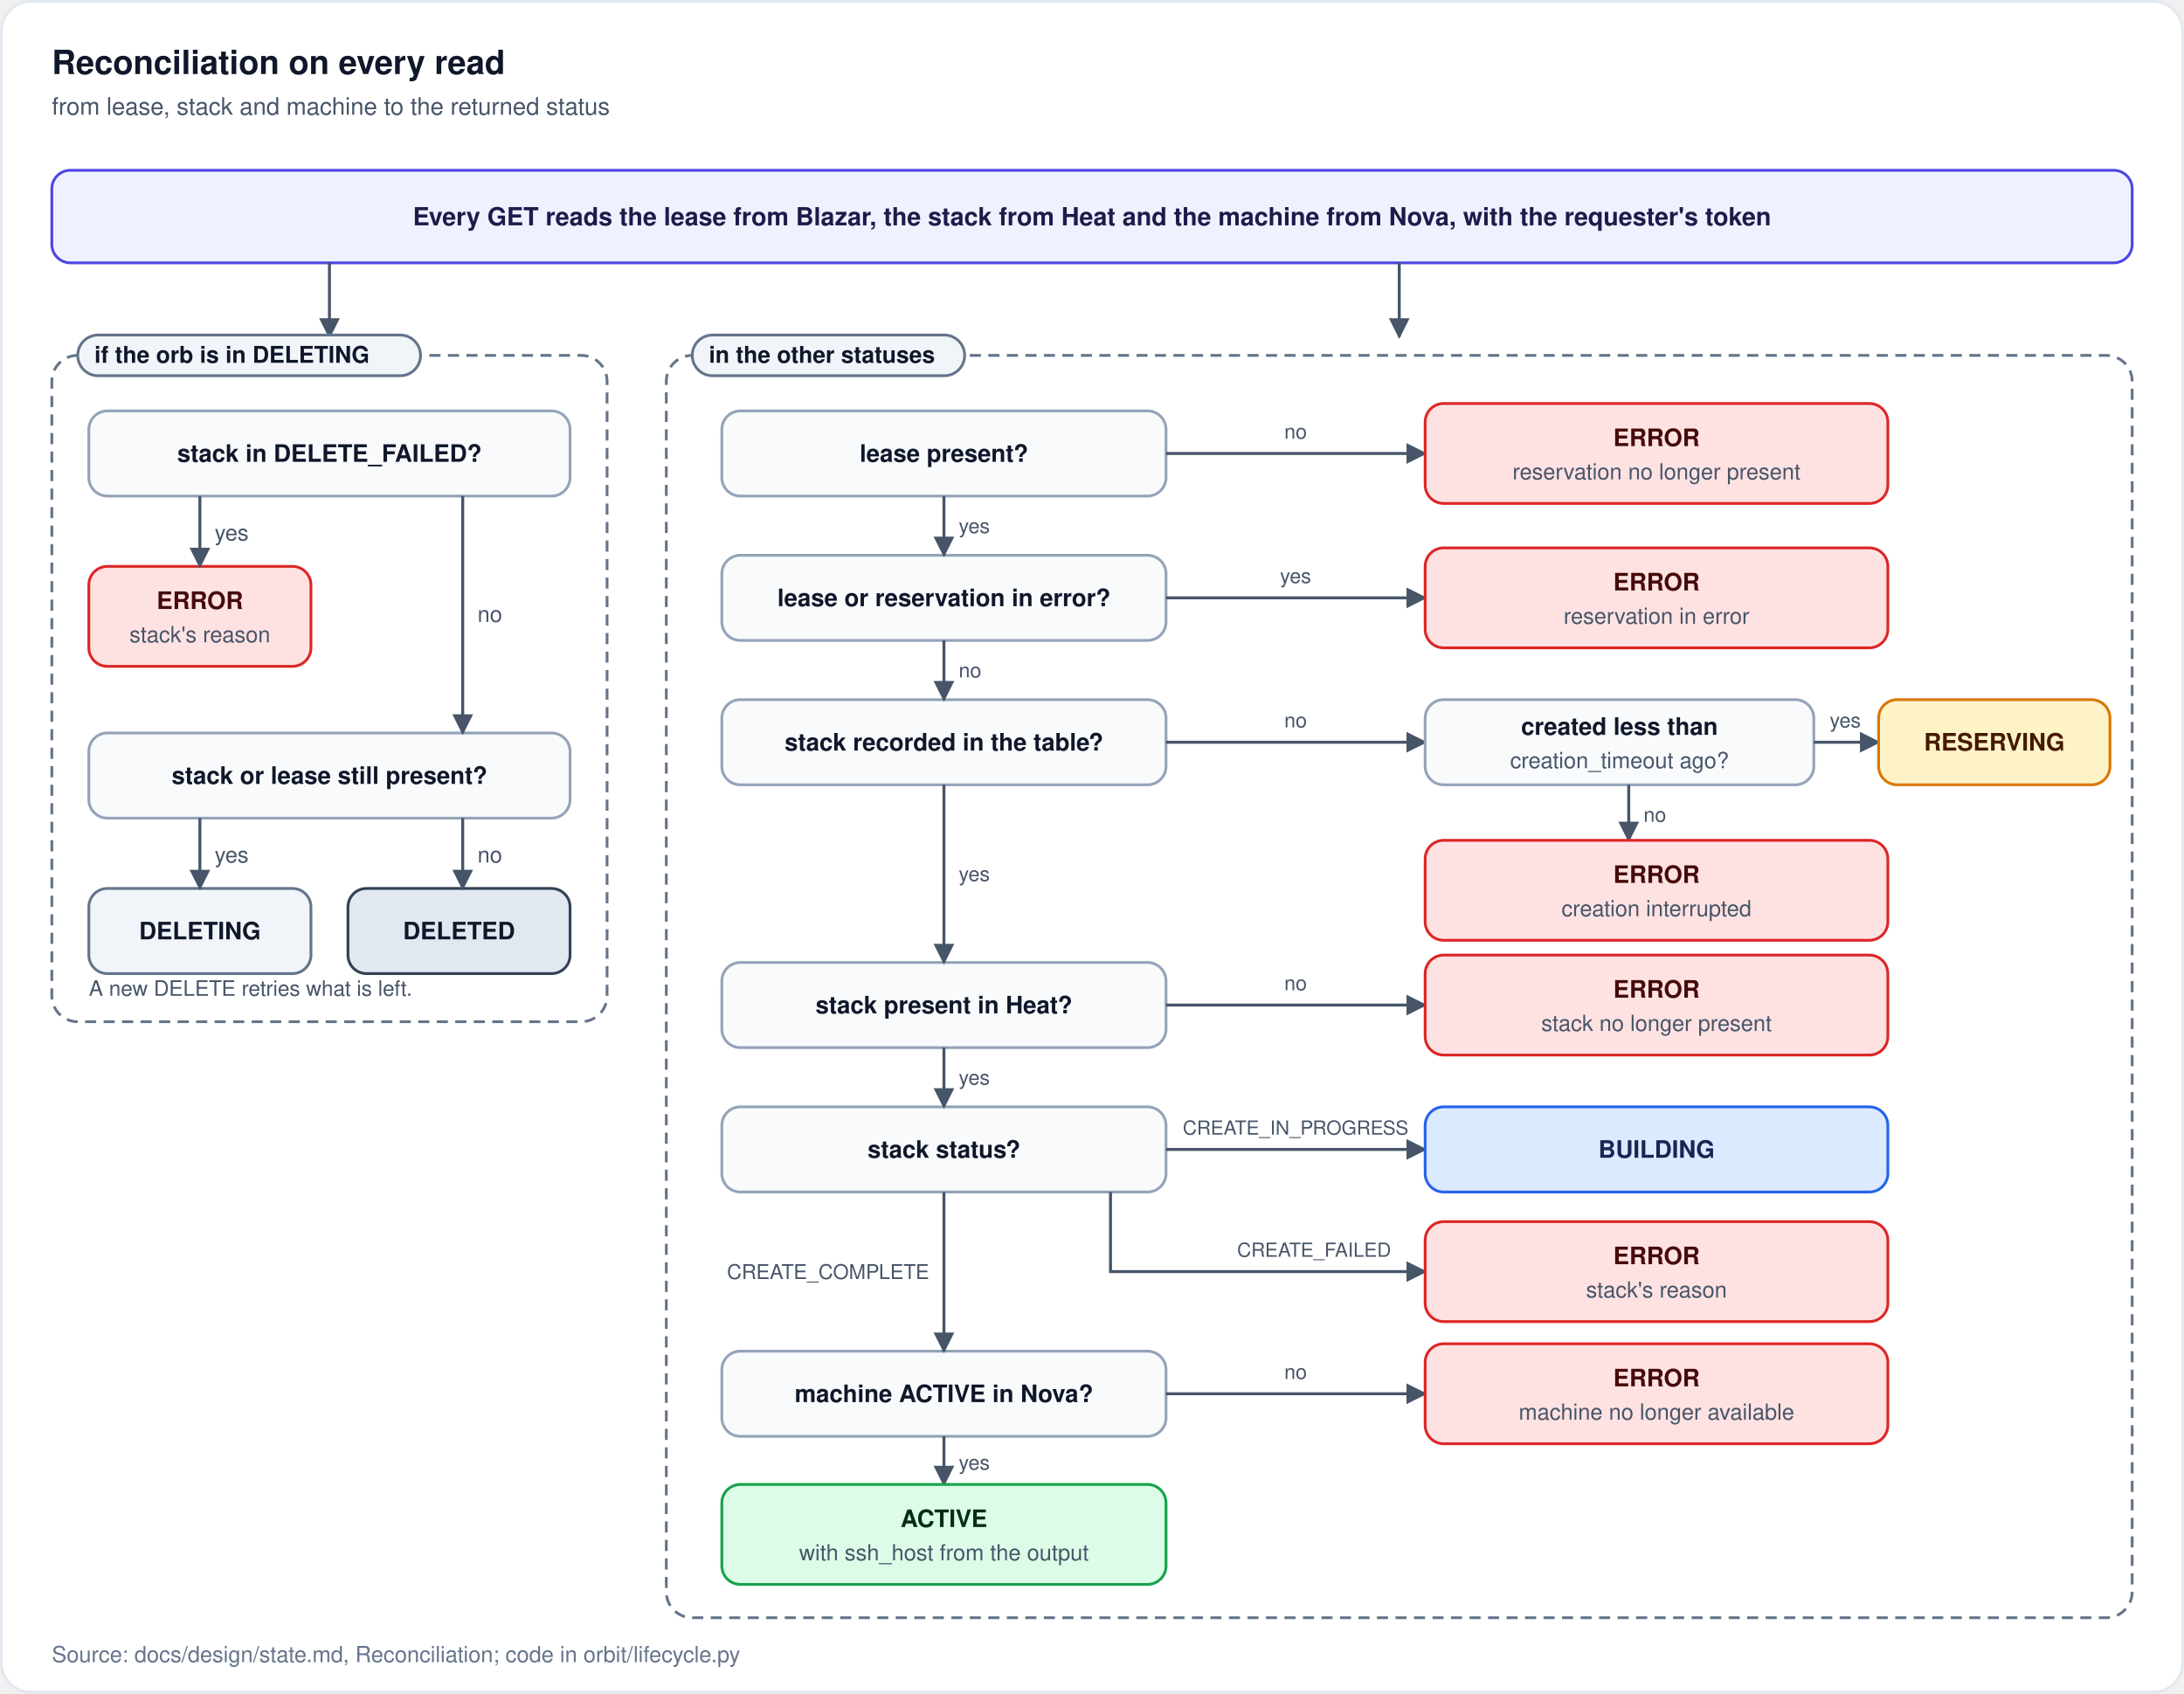
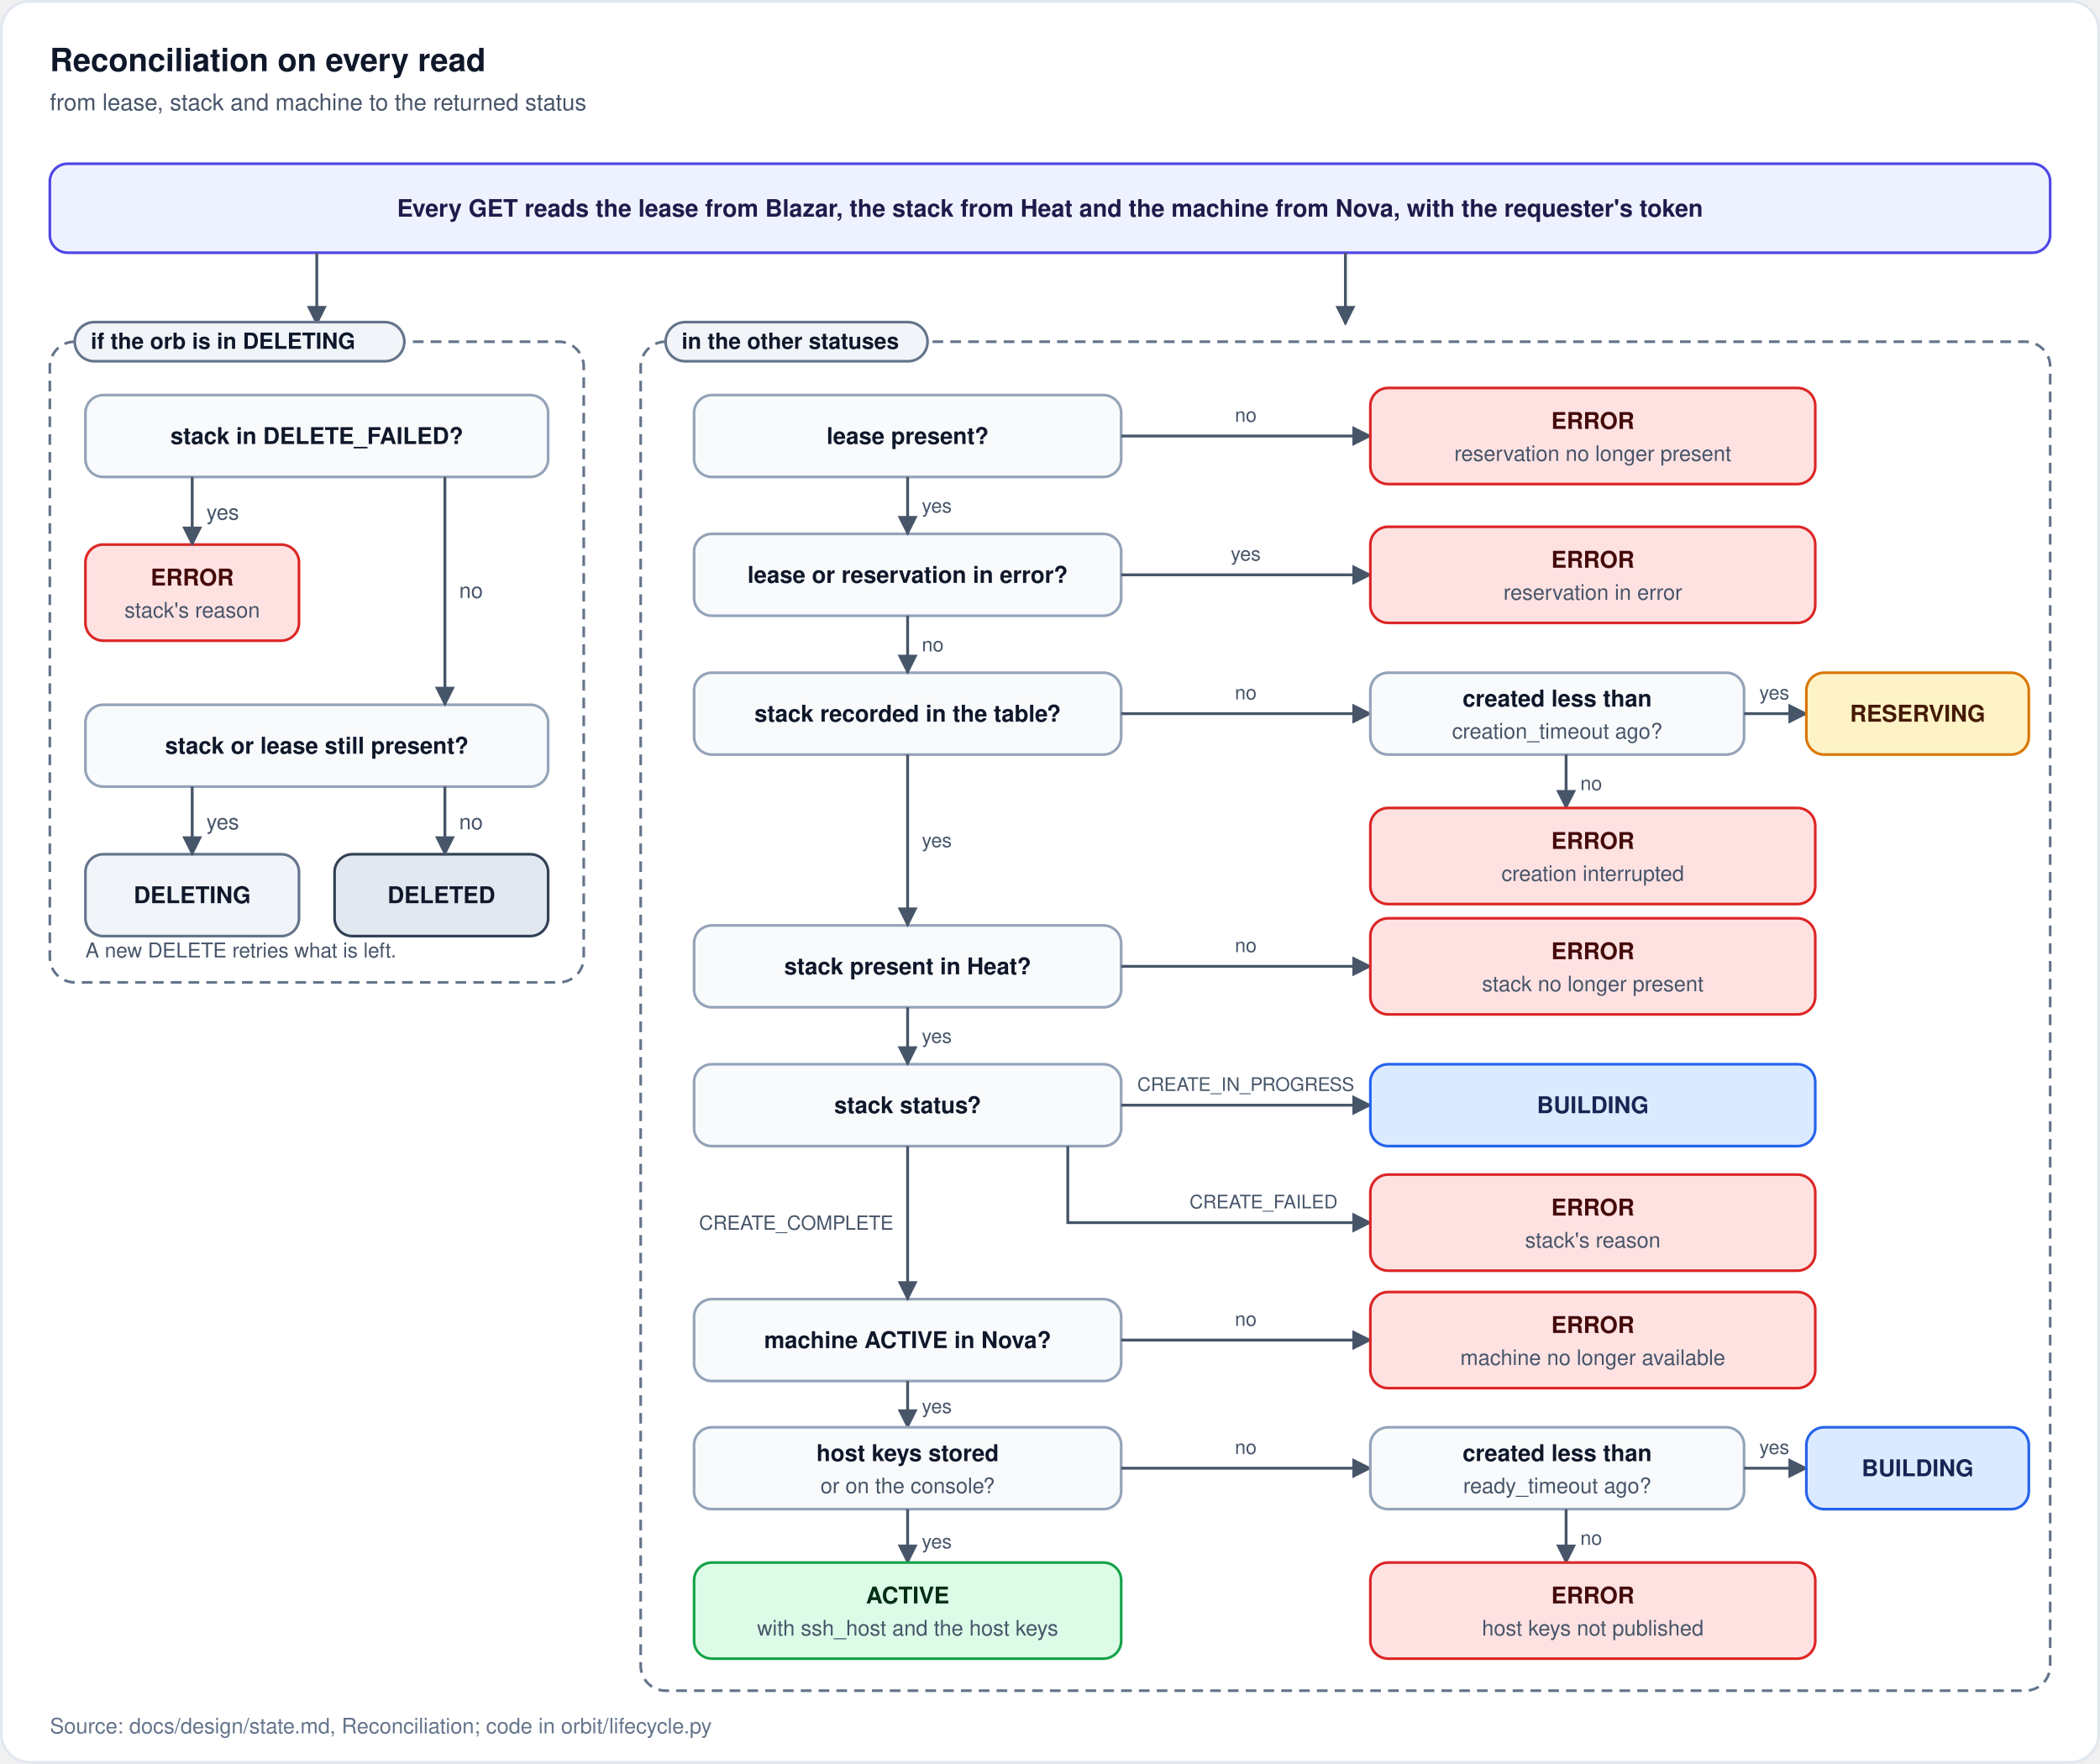
- <svg xmlns="http://www.w3.org/2000/svg" width="1180" height="915" viewBox="0 0 1180 915" role="img" aria-label="Reconciliation: how a read derives the status of an orb">
+ <svg xmlns="http://www.w3.org/2000/svg" width="1180" height="991" viewBox="0 0 1180 991" role="img" aria-label="Reconciliation: how a read derives the status of an orb">
  <defs>
    <marker id="a475569" viewBox="0 0 10 10" refX="9" refY="5" markerWidth="7" markerHeight="7" orient="auto-start-reverse">
      <path d="M0,0 L10,5 L0,10 z" fill="#475569" />
    </marker>
  </defs>
-   <rect x="0.75" y="0.75" width="1178.5" height="913.5" rx="16" fill="#ffffff" stroke="#e2e8f0" stroke-width="1.5" />
+   <rect x="0.75" y="0.75" width="1178.5" height="989.5" rx="16" fill="#ffffff" stroke="#e2e8f0" stroke-width="1.5" />
  <text x="28" y="40" font-family="-apple-system, BlinkMacSystemFont, 'Segoe UI', Helvetica, Arial, sans-serif" font-size="18" font-weight="700" fill="#0f172a">Reconciliation on every read</text>
  <text x="28" y="62" font-family="-apple-system, BlinkMacSystemFont, 'Segoe UI', Helvetica, Arial, sans-serif" font-size="13" fill="#475569">from lease, stack and machine to the returned status</text>
  <rect x="28" y="92" width="1124" height="50" rx="10" fill="#eef2ff" stroke="#4f46e5" stroke-width="1.5" />
  <text x="590.0" y="121.75" font-family="-apple-system, BlinkMacSystemFont, 'Segoe UI', Helvetica, Arial, sans-serif" font-size="13.5" font-weight="600" text-anchor="middle" fill="#1e1b4b">Every GET reads the lease from Blazar, the stack from Heat and the machine from Nova, with the requester's token</text>
  <path d="M178,142 L178,182" fill="none" stroke="#475569" stroke-width="1.6" marker-end="url(#a475569)" />
  <path d="M756,142 L756,182" fill="none" stroke="#475569" stroke-width="1.6" marker-end="url(#a475569)" />
  <rect x="28" y="192" width="300" height="360" rx="14" fill="#ffffff" stroke="#64748b" stroke-width="1.5" stroke-dasharray="6 4" />
  <rect x="42" y="181" width="185.2" height="22" rx="11" fill="#f1f5f9" stroke="#64748b" stroke-width="1.5" />
  <text x="51" y="196" font-family="-apple-system, BlinkMacSystemFont, 'Segoe UI', Helvetica, Arial, sans-serif" font-size="12.5" font-weight="600" text-anchor="start" fill="#0f172a">if the orb is in DELETING</text>
  <rect x="48" y="222" width="260" height="46" rx="10" fill="#f8fafc" stroke="#94a3b8" stroke-width="1.5" />
  <text x="178.0" y="249.5" font-family="-apple-system, BlinkMacSystemFont, 'Segoe UI', Helvetica, Arial, sans-serif" font-size="13" font-weight="600" text-anchor="middle" fill="#0f172a">stack in DELETE_FAILED?</text>
  <rect x="48" y="306" width="120" height="54" rx="10" fill="#fee2e2" stroke="#dc2626" stroke-width="1.5" />
  <text x="108.0" y="329.0" font-family="-apple-system, BlinkMacSystemFont, 'Segoe UI', Helvetica, Arial, sans-serif" font-size="13" font-weight="600" text-anchor="middle" fill="#450a0a">ERROR</text>
  <text x="108.0" y="347.0" font-family="-apple-system, BlinkMacSystemFont, 'Segoe UI', Helvetica, Arial, sans-serif" font-size="12" font-weight="normal" text-anchor="middle" fill="#475569">stack's reason</text>
  <rect x="48" y="396" width="260" height="46" rx="10" fill="#f8fafc" stroke="#94a3b8" stroke-width="1.5" />
  <text x="178.0" y="423.5" font-family="-apple-system, BlinkMacSystemFont, 'Segoe UI', Helvetica, Arial, sans-serif" font-size="13" font-weight="600" text-anchor="middle" fill="#0f172a">stack or lease still present?</text>
  <rect x="48" y="480" width="120" height="46" rx="10" fill="#f1f5f9" stroke="#64748b" stroke-width="1.5" />
  <text x="108.0" y="507.5" font-family="-apple-system, BlinkMacSystemFont, 'Segoe UI', Helvetica, Arial, sans-serif" font-size="13" font-weight="600" text-anchor="middle" fill="#0f172a">DELETING</text>
  <rect x="188" y="480" width="120" height="46" rx="10" fill="#e2e8f0" stroke="#334155" stroke-width="1.5" />
  <text x="248.0" y="507.5" font-family="-apple-system, BlinkMacSystemFont, 'Segoe UI', Helvetica, Arial, sans-serif" font-size="13" font-weight="600" text-anchor="middle" fill="#0f172a">DELETED</text>
  <path d="M108,268 L108,306" fill="none" stroke="#475569" stroke-width="1.6" marker-end="url(#a475569)" />
  <text x="116" y="292" font-family="-apple-system, BlinkMacSystemFont, 'Segoe UI', Helvetica, Arial, sans-serif" font-size="12" font-weight="normal" text-anchor="start" fill="#475569">yes</text>
  <path d="M250,268 L250,396" fill="none" stroke="#475569" stroke-width="1.6" marker-end="url(#a475569)" />
  <text x="258" y="336" font-family="-apple-system, BlinkMacSystemFont, 'Segoe UI', Helvetica, Arial, sans-serif" font-size="12" font-weight="normal" text-anchor="start" fill="#475569">no</text>
  <path d="M108,442 L108,480" fill="none" stroke="#475569" stroke-width="1.6" marker-end="url(#a475569)" />
  <text x="116" y="466" font-family="-apple-system, BlinkMacSystemFont, 'Segoe UI', Helvetica, Arial, sans-serif" font-size="12" font-weight="normal" text-anchor="start" fill="#475569">yes</text>
  <path d="M250,442 L250,480" fill="none" stroke="#475569" stroke-width="1.6" marker-end="url(#a475569)" />
  <text x="258" y="466" font-family="-apple-system, BlinkMacSystemFont, 'Segoe UI', Helvetica, Arial, sans-serif" font-size="12" font-weight="normal" text-anchor="start" fill="#475569">no</text>
  <text x="48" y="538" font-family="-apple-system, BlinkMacSystemFont, 'Segoe UI', Helvetica, Arial, sans-serif" font-size="11.5" font-weight="normal" text-anchor="start" fill="#475569">A new DELETE retries what is left.</text>
-   <rect x="360" y="192" width="792" height="682" rx="14" fill="#ffffff" stroke="#64748b" stroke-width="1.5" stroke-dasharray="6 4" />
+   <rect x="360" y="192" width="792" height="758" rx="14" fill="#ffffff" stroke="#64748b" stroke-width="1.5" stroke-dasharray="6 4" />
  <rect x="374" y="181" width="147.2" height="22" rx="11" fill="#f1f5f9" stroke="#64748b" stroke-width="1.5" />
  <text x="383" y="196" font-family="-apple-system, BlinkMacSystemFont, 'Segoe UI', Helvetica, Arial, sans-serif" font-size="12.5" font-weight="600" text-anchor="start" fill="#0f172a">in the other statuses</text>
  <rect x="390" y="222" width="240" height="46" rx="10" fill="#f8fafc" stroke="#94a3b8" stroke-width="1.5" />
  <text x="510.0" y="249.5" font-family="-apple-system, BlinkMacSystemFont, 'Segoe UI', Helvetica, Arial, sans-serif" font-size="13" font-weight="600" text-anchor="middle" fill="#0f172a">lease present?</text>
  <rect x="390" y="300" width="240" height="46" rx="10" fill="#f8fafc" stroke="#94a3b8" stroke-width="1.5" />
  <text x="510.0" y="327.5" font-family="-apple-system, BlinkMacSystemFont, 'Segoe UI', Helvetica, Arial, sans-serif" font-size="13" font-weight="600" text-anchor="middle" fill="#0f172a">lease or reservation in error?</text>
  <rect x="390" y="378" width="240" height="46" rx="10" fill="#f8fafc" stroke="#94a3b8" stroke-width="1.5" />
  <text x="510.0" y="405.5" font-family="-apple-system, BlinkMacSystemFont, 'Segoe UI', Helvetica, Arial, sans-serif" font-size="13" font-weight="600" text-anchor="middle" fill="#0f172a">stack recorded in the table?</text>
  <rect x="390" y="520" width="240" height="46" rx="10" fill="#f8fafc" stroke="#94a3b8" stroke-width="1.5" />
  <text x="510.0" y="547.5" font-family="-apple-system, BlinkMacSystemFont, 'Segoe UI', Helvetica, Arial, sans-serif" font-size="13" font-weight="600" text-anchor="middle" fill="#0f172a">stack present in Heat?</text>
  <rect x="390" y="598" width="240" height="46" rx="10" fill="#f8fafc" stroke="#94a3b8" stroke-width="1.5" />
  <text x="510.0" y="625.5" font-family="-apple-system, BlinkMacSystemFont, 'Segoe UI', Helvetica, Arial, sans-serif" font-size="13" font-weight="600" text-anchor="middle" fill="#0f172a">stack status?</text>
  <rect x="390" y="730" width="240" height="46" rx="10" fill="#f8fafc" stroke="#94a3b8" stroke-width="1.5" />
  <text x="510.0" y="757.5" font-family="-apple-system, BlinkMacSystemFont, 'Segoe UI', Helvetica, Arial, sans-serif" font-size="13" font-weight="600" text-anchor="middle" fill="#0f172a">machine ACTIVE in Nova?</text>
  <path d="M510.0,268 L510.0,300" fill="none" stroke="#475569" stroke-width="1.6" marker-end="url(#a475569)" />
  <text x="518.0" y="288.0" font-family="-apple-system, BlinkMacSystemFont, 'Segoe UI', Helvetica, Arial, sans-serif" font-size="11" font-weight="normal" text-anchor="start" fill="#475569">yes</text>
  <path d="M510.0,346 L510.0,378" fill="none" stroke="#475569" stroke-width="1.6" marker-end="url(#a475569)" />
  <text x="518.0" y="366.0" font-family="-apple-system, BlinkMacSystemFont, 'Segoe UI', Helvetica, Arial, sans-serif" font-size="11" font-weight="normal" text-anchor="start" fill="#475569">no</text>
  <path d="M510.0,424 L510.0,520" fill="none" stroke="#475569" stroke-width="1.6" marker-end="url(#a475569)" />
  <text x="518.0" y="476.0" font-family="-apple-system, BlinkMacSystemFont, 'Segoe UI', Helvetica, Arial, sans-serif" font-size="11" font-weight="normal" text-anchor="start" fill="#475569">yes</text>
  <path d="M510.0,566 L510.0,598" fill="none" stroke="#475569" stroke-width="1.6" marker-end="url(#a475569)" />
  <text x="518.0" y="586.0" font-family="-apple-system, BlinkMacSystemFont, 'Segoe UI', Helvetica, Arial, sans-serif" font-size="11" font-weight="normal" text-anchor="start" fill="#475569">yes</text>
  <path d="M510.0,644 L510.0,730" fill="none" stroke="#475569" stroke-width="1.6" marker-end="url(#a475569)" />
  <text x="502.0" y="691.0" font-family="-apple-system, BlinkMacSystemFont, 'Segoe UI', Helvetica, Arial, sans-serif" font-size="11" font-weight="normal" text-anchor="end" fill="#475569">CREATE_COMPLETE</text>
  <path d="M630,245.0 L770,245.0" fill="none" stroke="#475569" stroke-width="1.6" marker-end="url(#a475569)" />
  <text x="700.0" y="237.0" font-family="-apple-system, BlinkMacSystemFont, 'Segoe UI', Helvetica, Arial, sans-serif" font-size="11" font-weight="normal" text-anchor="middle" fill="#475569">no</text>
  <rect x="770" y="218.0" width="250" height="54" rx="10" fill="#fee2e2" stroke="#dc2626" stroke-width="1.5" />
  <text x="895.0" y="241.0" font-family="-apple-system, BlinkMacSystemFont, 'Segoe UI', Helvetica, Arial, sans-serif" font-size="13" font-weight="600" text-anchor="middle" fill="#450a0a">ERROR</text>
  <text x="895.0" y="259.0" font-family="-apple-system, BlinkMacSystemFont, 'Segoe UI', Helvetica, Arial, sans-serif" font-size="12" font-weight="normal" text-anchor="middle" fill="#475569">reservation no longer present</text>
  <path d="M630,323.0 L770,323.0" fill="none" stroke="#475569" stroke-width="1.6" marker-end="url(#a475569)" />
  <text x="700.0" y="315.0" font-family="-apple-system, BlinkMacSystemFont, 'Segoe UI', Helvetica, Arial, sans-serif" font-size="11" font-weight="normal" text-anchor="middle" fill="#475569">yes</text>
  <rect x="770" y="296.0" width="250" height="54" rx="10" fill="#fee2e2" stroke="#dc2626" stroke-width="1.5" />
  <text x="895.0" y="319.0" font-family="-apple-system, BlinkMacSystemFont, 'Segoe UI', Helvetica, Arial, sans-serif" font-size="13" font-weight="600" text-anchor="middle" fill="#450a0a">ERROR</text>
  <text x="895.0" y="337.0" font-family="-apple-system, BlinkMacSystemFont, 'Segoe UI', Helvetica, Arial, sans-serif" font-size="12" font-weight="normal" text-anchor="middle" fill="#475569">reservation in error</text>
  <path d="M630,401.0 L770,401.0" fill="none" stroke="#475569" stroke-width="1.6" marker-end="url(#a475569)" />
  <text x="700.0" y="393.0" font-family="-apple-system, BlinkMacSystemFont, 'Segoe UI', Helvetica, Arial, sans-serif" font-size="11" font-weight="normal" text-anchor="middle" fill="#475569">no</text>
  <rect x="770" y="378" width="210" height="46" rx="10" fill="#f8fafc" stroke="#94a3b8" stroke-width="1.5" />
  <text x="875.0" y="397.0" font-family="-apple-system, BlinkMacSystemFont, 'Segoe UI', Helvetica, Arial, sans-serif" font-size="13" font-weight="600" text-anchor="middle" fill="#0f172a">created less than</text>
  <text x="875.0" y="415.0" font-family="-apple-system, BlinkMacSystemFont, 'Segoe UI', Helvetica, Arial, sans-serif" font-size="12" font-weight="normal" text-anchor="middle" fill="#475569">creation_timeout ago?</text>
  <path d="M980,401.0 L1015,401.0" fill="none" stroke="#475569" stroke-width="1.6" marker-end="url(#a475569)" />
  <text x="997" y="393.0" font-family="-apple-system, BlinkMacSystemFont, 'Segoe UI', Helvetica, Arial, sans-serif" font-size="11" font-weight="normal" text-anchor="middle" fill="#475569">yes</text>
  <rect x="1015" y="378" width="125" height="46" rx="10" fill="#fef3c7" stroke="#d97706" stroke-width="1.5" />
  <text x="1077.5" y="405.5" font-family="-apple-system, BlinkMacSystemFont, 'Segoe UI', Helvetica, Arial, sans-serif" font-size="13" font-weight="600" text-anchor="middle" fill="#451a03">RESERVING</text>
  <path d="M880,424 L880,454" fill="none" stroke="#475569" stroke-width="1.6" marker-end="url(#a475569)" />
  <text x="888" y="444" font-family="-apple-system, BlinkMacSystemFont, 'Segoe UI', Helvetica, Arial, sans-serif" font-size="11" font-weight="normal" text-anchor="start" fill="#475569">no</text>
  <rect x="770" y="454" width="250" height="54" rx="10" fill="#fee2e2" stroke="#dc2626" stroke-width="1.5" />
  <text x="895.0" y="477.0" font-family="-apple-system, BlinkMacSystemFont, 'Segoe UI', Helvetica, Arial, sans-serif" font-size="13" font-weight="600" text-anchor="middle" fill="#450a0a">ERROR</text>
  <text x="895.0" y="495.0" font-family="-apple-system, BlinkMacSystemFont, 'Segoe UI', Helvetica, Arial, sans-serif" font-size="12" font-weight="normal" text-anchor="middle" fill="#475569">creation interrupted</text>
  <path d="M630,543.0 L770,543.0" fill="none" stroke="#475569" stroke-width="1.6" marker-end="url(#a475569)" />
  <text x="700.0" y="535.0" font-family="-apple-system, BlinkMacSystemFont, 'Segoe UI', Helvetica, Arial, sans-serif" font-size="11" font-weight="normal" text-anchor="middle" fill="#475569">no</text>
  <rect x="770" y="516.0" width="250" height="54" rx="10" fill="#fee2e2" stroke="#dc2626" stroke-width="1.5" />
  <text x="895.0" y="539.0" font-family="-apple-system, BlinkMacSystemFont, 'Segoe UI', Helvetica, Arial, sans-serif" font-size="13" font-weight="600" text-anchor="middle" fill="#450a0a">ERROR</text>
  <text x="895.0" y="557.0" font-family="-apple-system, BlinkMacSystemFont, 'Segoe UI', Helvetica, Arial, sans-serif" font-size="12" font-weight="normal" text-anchor="middle" fill="#475569">stack no longer present</text>
  <path d="M630,621.0 L770,621.0" fill="none" stroke="#475569" stroke-width="1.6" marker-end="url(#a475569)" />
  <text x="700.0" y="613.0" font-family="-apple-system, BlinkMacSystemFont, 'Segoe UI', Helvetica, Arial, sans-serif" font-size="10.5" font-weight="normal" text-anchor="middle" fill="#475569">CREATE_IN_PROGRESS</text>
  <rect x="770" y="598" width="250" height="46" rx="10" fill="#dbeafe" stroke="#2563eb" stroke-width="1.5" />
  <text x="895.0" y="625.5" font-family="-apple-system, BlinkMacSystemFont, 'Segoe UI', Helvetica, Arial, sans-serif" font-size="13" font-weight="600" text-anchor="middle" fill="#172554">BUILDING</text>
  <path d="M600,644 L600,687.0 L770,687.0" fill="none" stroke="#475569" stroke-width="1.6" marker-end="url(#a475569)" />
  <text x="710.0" y="679.0" font-family="-apple-system, BlinkMacSystemFont, 'Segoe UI', Helvetica, Arial, sans-serif" font-size="10.5" font-weight="normal" text-anchor="middle" fill="#475569">CREATE_FAILED</text>
  <rect x="770" y="660.0" width="250" height="54" rx="10" fill="#fee2e2" stroke="#dc2626" stroke-width="1.5" />
  <text x="895.0" y="683.0" font-family="-apple-system, BlinkMacSystemFont, 'Segoe UI', Helvetica, Arial, sans-serif" font-size="13" font-weight="600" text-anchor="middle" fill="#450a0a">ERROR</text>
  <text x="895.0" y="701.0" font-family="-apple-system, BlinkMacSystemFont, 'Segoe UI', Helvetica, Arial, sans-serif" font-size="12" font-weight="normal" text-anchor="middle" fill="#475569">stack's reason</text>
  <path d="M630,753.0 L770,753.0" fill="none" stroke="#475569" stroke-width="1.6" marker-end="url(#a475569)" />
  <text x="700.0" y="745.0" font-family="-apple-system, BlinkMacSystemFont, 'Segoe UI', Helvetica, Arial, sans-serif" font-size="11" font-weight="normal" text-anchor="middle" fill="#475569">no</text>
  <rect x="770" y="726.0" width="250" height="54" rx="10" fill="#fee2e2" stroke="#dc2626" stroke-width="1.5" />
  <text x="895.0" y="749.0" font-family="-apple-system, BlinkMacSystemFont, 'Segoe UI', Helvetica, Arial, sans-serif" font-size="13" font-weight="600" text-anchor="middle" fill="#450a0a">ERROR</text>
  <text x="895.0" y="767.0" font-family="-apple-system, BlinkMacSystemFont, 'Segoe UI', Helvetica, Arial, sans-serif" font-size="12" font-weight="normal" text-anchor="middle" fill="#475569">machine no longer available</text>
  <path d="M510.0,776 L510.0,802" fill="none" stroke="#475569" stroke-width="1.6" marker-end="url(#a475569)" />
  <text x="518.0" y="794" font-family="-apple-system, BlinkMacSystemFont, 'Segoe UI', Helvetica, Arial, sans-serif" font-size="11" font-weight="normal" text-anchor="start" fill="#475569">yes</text>
-   <rect x="390" y="802" width="240" height="54" rx="10" fill="#dcfce7" stroke="#16a34a" stroke-width="1.5" />
-   <text x="510.0" y="825.0" font-family="-apple-system, BlinkMacSystemFont, 'Segoe UI', Helvetica, Arial, sans-serif" font-size="13" font-weight="600" text-anchor="middle" fill="#052e16">ACTIVE</text>
-   <text x="510.0" y="843.0" font-family="-apple-system, BlinkMacSystemFont, 'Segoe UI', Helvetica, Arial, sans-serif" font-size="12" font-weight="normal" text-anchor="middle" fill="#475569">with ssh_host from the output</text>
-   <text x="28" y="898" font-family="-apple-system, BlinkMacSystemFont, 'Segoe UI', Helvetica, Arial, sans-serif" font-size="12" font-weight="normal" text-anchor="start" fill="#64748b">Source: docs/design/state.md, Reconciliation; code in orbit/lifecycle.py</text>
+   <rect x="390" y="802" width="240" height="46" rx="10" fill="#f8fafc" stroke="#94a3b8" stroke-width="1.5" />
+   <text x="510.0" y="821" font-family="-apple-system, BlinkMacSystemFont, 'Segoe UI', Helvetica, Arial, sans-serif" font-size="13" font-weight="600" text-anchor="middle" fill="#0f172a">host keys stored</text>
+   <text x="510.0" y="839" font-family="-apple-system, BlinkMacSystemFont, 'Segoe UI', Helvetica, Arial, sans-serif" font-size="12" font-weight="normal" text-anchor="middle" fill="#475569">or on the console?</text>
+   <path d="M630,825.0 L770,825.0" fill="none" stroke="#475569" stroke-width="1.6" marker-end="url(#a475569)" />
+   <text x="700.0" y="817.0" font-family="-apple-system, BlinkMacSystemFont, 'Segoe UI', Helvetica, Arial, sans-serif" font-size="11" font-weight="normal" text-anchor="middle" fill="#475569">no</text>
+   <rect x="770" y="802" width="210" height="46" rx="10" fill="#f8fafc" stroke="#94a3b8" stroke-width="1.5" />
+   <text x="875.0" y="821" font-family="-apple-system, BlinkMacSystemFont, 'Segoe UI', Helvetica, Arial, sans-serif" font-size="13" font-weight="600" text-anchor="middle" fill="#0f172a">created less than</text>
+   <text x="875.0" y="839" font-family="-apple-system, BlinkMacSystemFont, 'Segoe UI', Helvetica, Arial, sans-serif" font-size="12" font-weight="normal" text-anchor="middle" fill="#475569">ready_timeout ago?</text>
+   <path d="M980,825.0 L1015,825.0" fill="none" stroke="#475569" stroke-width="1.6" marker-end="url(#a475569)" />
+   <text x="997" y="817.0" font-family="-apple-system, BlinkMacSystemFont, 'Segoe UI', Helvetica, Arial, sans-serif" font-size="11" font-weight="normal" text-anchor="middle" fill="#475569">yes</text>
+   <rect x="1015" y="802" width="125" height="46" rx="10" fill="#dbeafe" stroke="#2563eb" stroke-width="1.5" />
+   <text x="1077.5" y="829.5" font-family="-apple-system, BlinkMacSystemFont, 'Segoe UI', Helvetica, Arial, sans-serif" font-size="13" font-weight="600" text-anchor="middle" fill="#172554">BUILDING</text>
+   <path d="M880,848 L880,878" fill="none" stroke="#475569" stroke-width="1.6" marker-end="url(#a475569)" />
+   <text x="888" y="868" font-family="-apple-system, BlinkMacSystemFont, 'Segoe UI', Helvetica, Arial, sans-serif" font-size="11" font-weight="normal" text-anchor="start" fill="#475569">no</text>
+   <rect x="770" y="878" width="250" height="54" rx="10" fill="#fee2e2" stroke="#dc2626" stroke-width="1.5" />
+   <text x="895.0" y="901.0" font-family="-apple-system, BlinkMacSystemFont, 'Segoe UI', Helvetica, Arial, sans-serif" font-size="13" font-weight="600" text-anchor="middle" fill="#450a0a">ERROR</text>
+   <text x="895.0" y="919.0" font-family="-apple-system, BlinkMacSystemFont, 'Segoe UI', Helvetica, Arial, sans-serif" font-size="12" font-weight="normal" text-anchor="middle" fill="#475569">host keys not published</text>
+   <path d="M510.0,848 L510.0,878" fill="none" stroke="#475569" stroke-width="1.6" marker-end="url(#a475569)" />
+   <text x="518.0" y="870" font-family="-apple-system, BlinkMacSystemFont, 'Segoe UI', Helvetica, Arial, sans-serif" font-size="11" font-weight="normal" text-anchor="start" fill="#475569">yes</text>
+   <rect x="390" y="878" width="240" height="54" rx="10" fill="#dcfce7" stroke="#16a34a" stroke-width="1.5" />
+   <text x="510.0" y="901.0" font-family="-apple-system, BlinkMacSystemFont, 'Segoe UI', Helvetica, Arial, sans-serif" font-size="13" font-weight="600" text-anchor="middle" fill="#052e16">ACTIVE</text>
+   <text x="510.0" y="919.0" font-family="-apple-system, BlinkMacSystemFont, 'Segoe UI', Helvetica, Arial, sans-serif" font-size="12" font-weight="normal" text-anchor="middle" fill="#475569">with ssh_host and the host keys</text>
+   <text x="28" y="974" font-family="-apple-system, BlinkMacSystemFont, 'Segoe UI', Helvetica, Arial, sans-serif" font-size="12" font-weight="normal" text-anchor="start" fill="#64748b">Source: docs/design/state.md, Reconciliation; code in orbit/lifecycle.py</text>
</svg>
